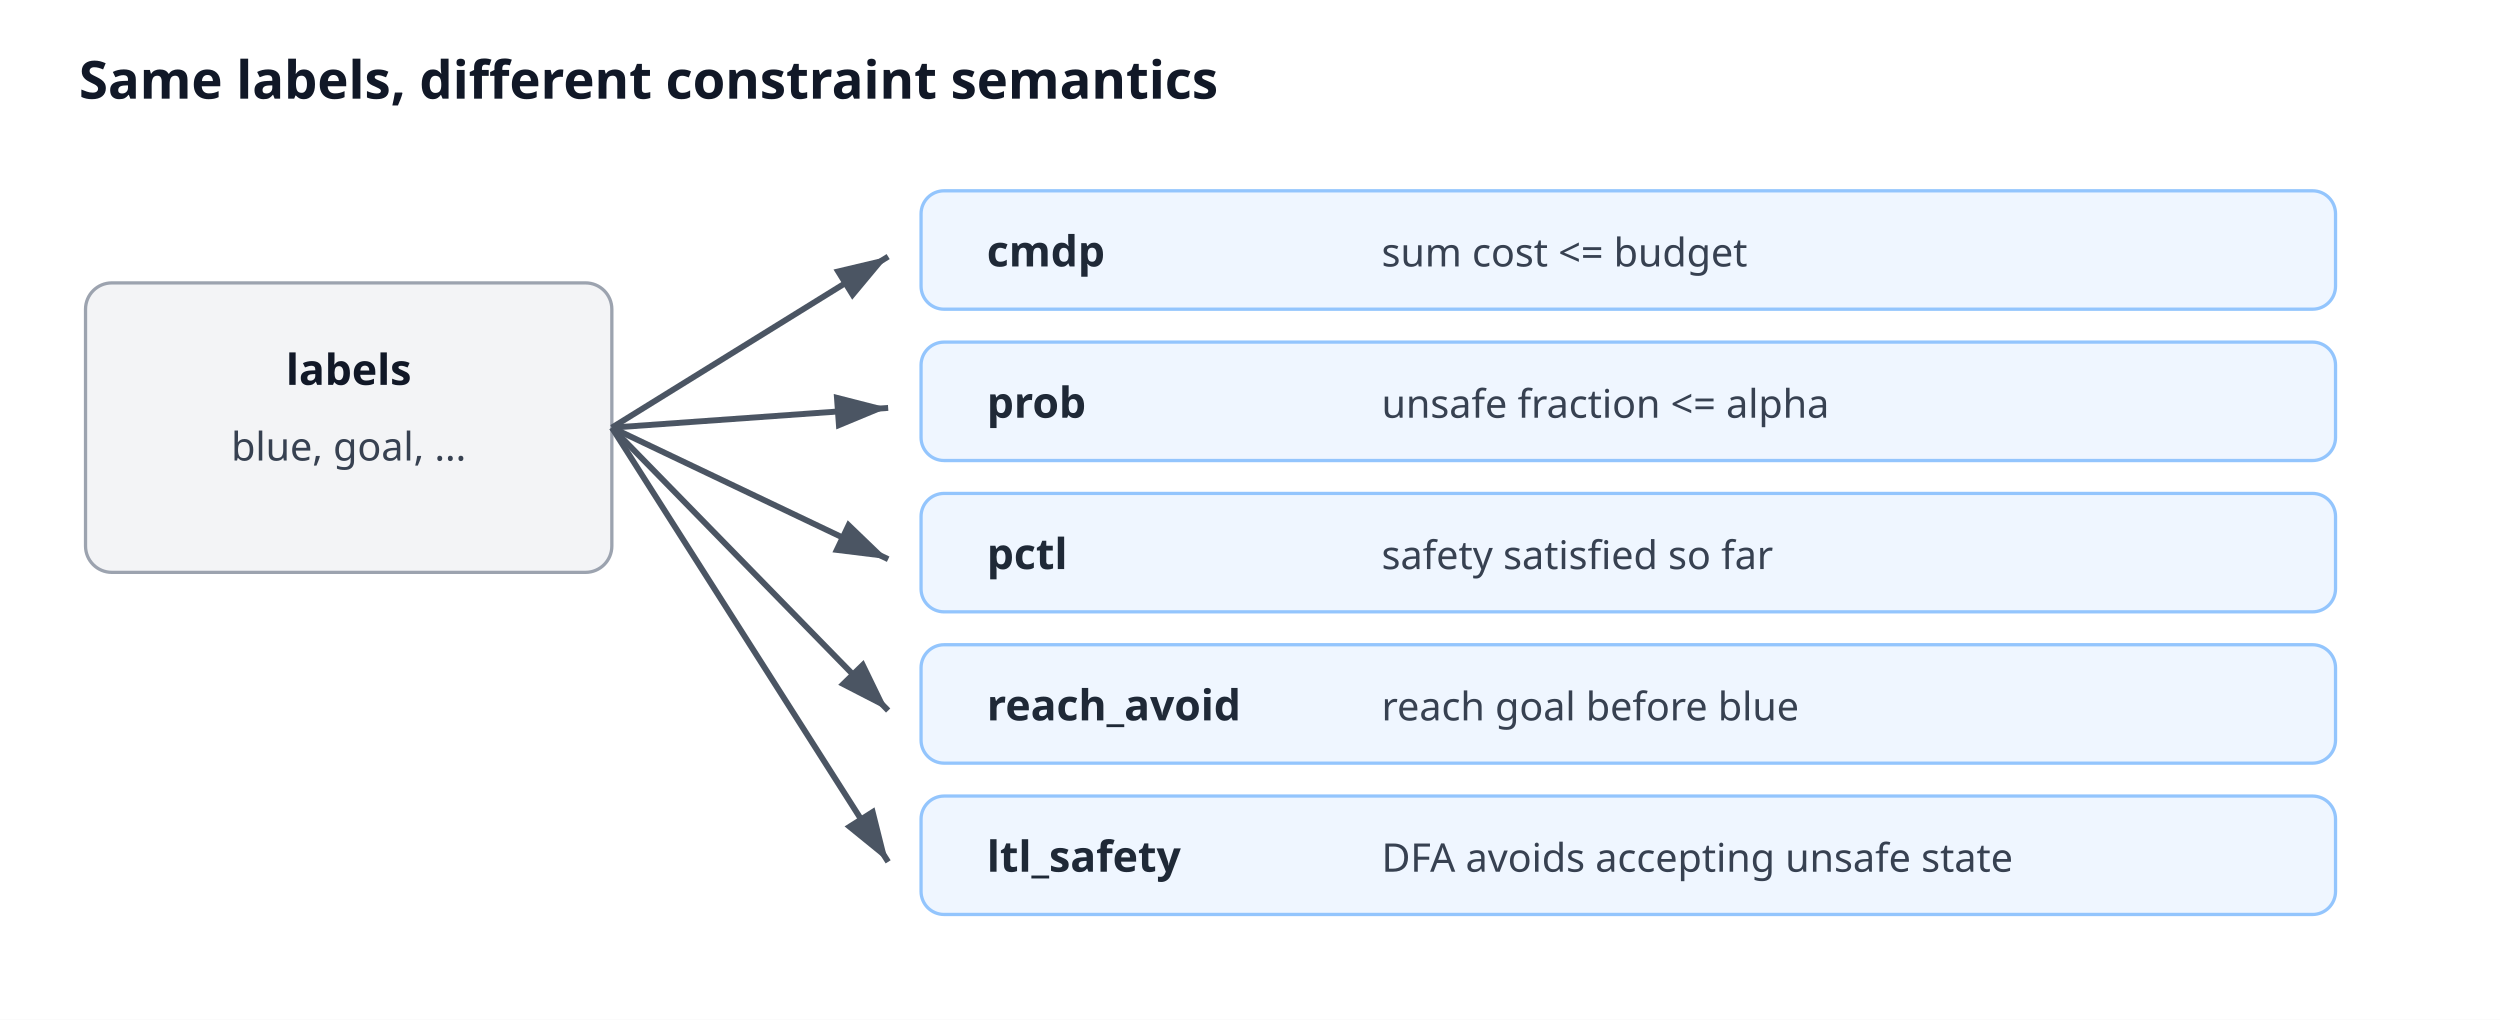
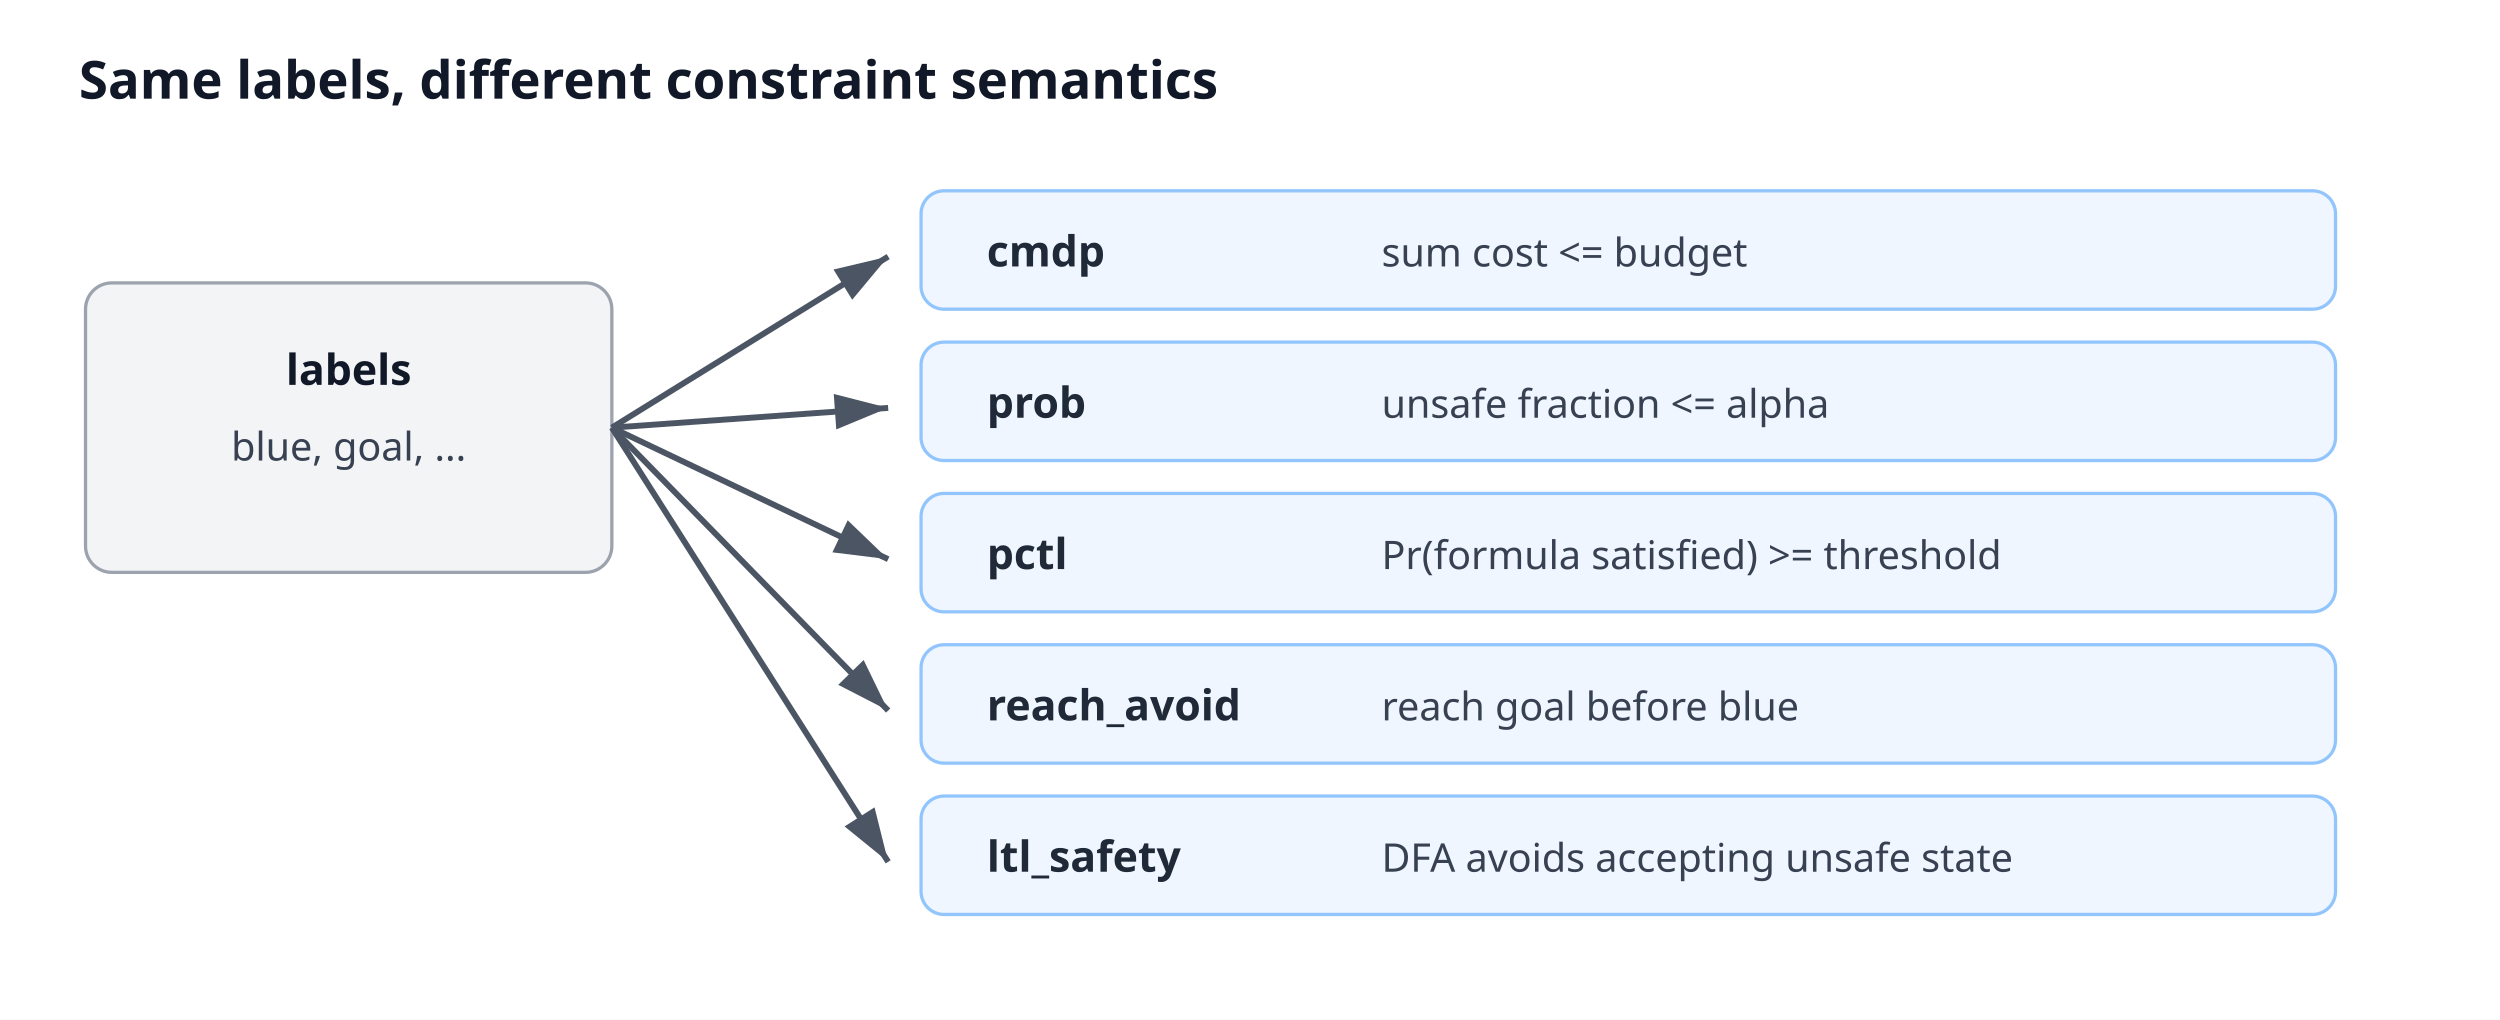
<svg xmlns="http://www.w3.org/2000/svg" viewBox="0 0 760 310" width="760" height="310" role="img" aria-label="Constraint semantics diagram">
  <defs>
    <marker id="docs-sem-arrow" markerWidth="10" markerHeight="10" refX="9" refY="3" orient="auto" markerUnits="strokeWidth">
      <path d="M0,0 L0,6 L9,3 z" fill="#4b5563" />
    </marker>
  </defs>
  <rect width="100%" height="100%" fill="#ffffff" />
  <text x="24" y="30" font-family="sans-serif" font-size="16" font-weight="700" fill="#111827">Same labels, different constraint semantics</text>
  <rect x="26" y="86" width="160" height="88" rx="8" fill="#f3f4f6" stroke="#9ca3af" />
  <text x="106" y="117" text-anchor="middle" font-family="sans-serif" font-size="13" font-weight="700" fill="#111827">labels</text>
  <text x="106" y="140" text-anchor="middle" font-family="sans-serif" font-size="12" fill="#374151">blue, goal, ...</text>
  <line x1="186" y1="130" x2="270" y2="78" stroke="#4b5563" stroke-width="1.8" marker-end="url(#docs-sem-arrow)" />
  <rect x="280" y="58" width="430" height="36" rx="7" fill="#eff6ff" stroke="#93c5fd" />
  <text x="300" y="81" font-family="sans-serif" font-size="13" font-weight="700" fill="#1f2937">cmdp</text>
  <text x="420" y="81" font-family="sans-serif" font-size="12" fill="#374151">sum cost &lt;= budget</text>
  <line x1="186" y1="130" x2="270" y2="124" stroke="#4b5563" stroke-width="1.8" marker-end="url(#docs-sem-arrow)" />
  <rect x="280" y="104" width="430" height="36" rx="7" fill="#eff6ff" stroke="#93c5fd" />
  <text x="300" y="127" font-family="sans-serif" font-size="13" font-weight="700" fill="#1f2937">prob</text>
  <text x="420" y="127" font-family="sans-serif" font-size="12" fill="#374151">unsafe fraction &lt;= alpha</text>
  <line x1="186" y1="130" x2="270" y2="170" stroke="#4b5563" stroke-width="1.8" marker-end="url(#docs-sem-arrow)" />
  <rect x="280" y="150" width="430" height="36" rx="7" fill="#eff6ff" stroke="#93c5fd" />
  <text x="300" y="173" font-family="sans-serif" font-size="13" font-weight="700" fill="#1f2937">pctl</text>
-   <text x="420" y="173" font-family="sans-serif" font-size="12" fill="#374151">safety satisfied so far</text>
+   <text x="420" y="173" font-family="sans-serif" font-size="12" fill="#374151">Pr(formula satisfied) &gt;= threshold</text>
  <line x1="186" y1="130" x2="270" y2="216" stroke="#4b5563" stroke-width="1.8" marker-end="url(#docs-sem-arrow)" />
  <rect x="280" y="196" width="430" height="36" rx="7" fill="#eff6ff" stroke="#93c5fd" />
  <text x="300" y="219" font-family="sans-serif" font-size="13" font-weight="700" fill="#1f2937">reach_avoid</text>
  <text x="420" y="219" font-family="sans-serif" font-size="12" fill="#374151">reach goal before blue</text>
  <line x1="186" y1="130" x2="270" y2="262" stroke="#4b5563" stroke-width="1.8" marker-end="url(#docs-sem-arrow)" />
  <rect x="280" y="242" width="430" height="36" rx="7" fill="#eff6ff" stroke="#93c5fd" />
  <text x="300" y="265" font-family="sans-serif" font-size="13" font-weight="700" fill="#1f2937">ltl_safety</text>
  <text x="420" y="265" font-family="sans-serif" font-size="12" fill="#374151">DFA avoids accepting unsafe state</text>
</svg>
